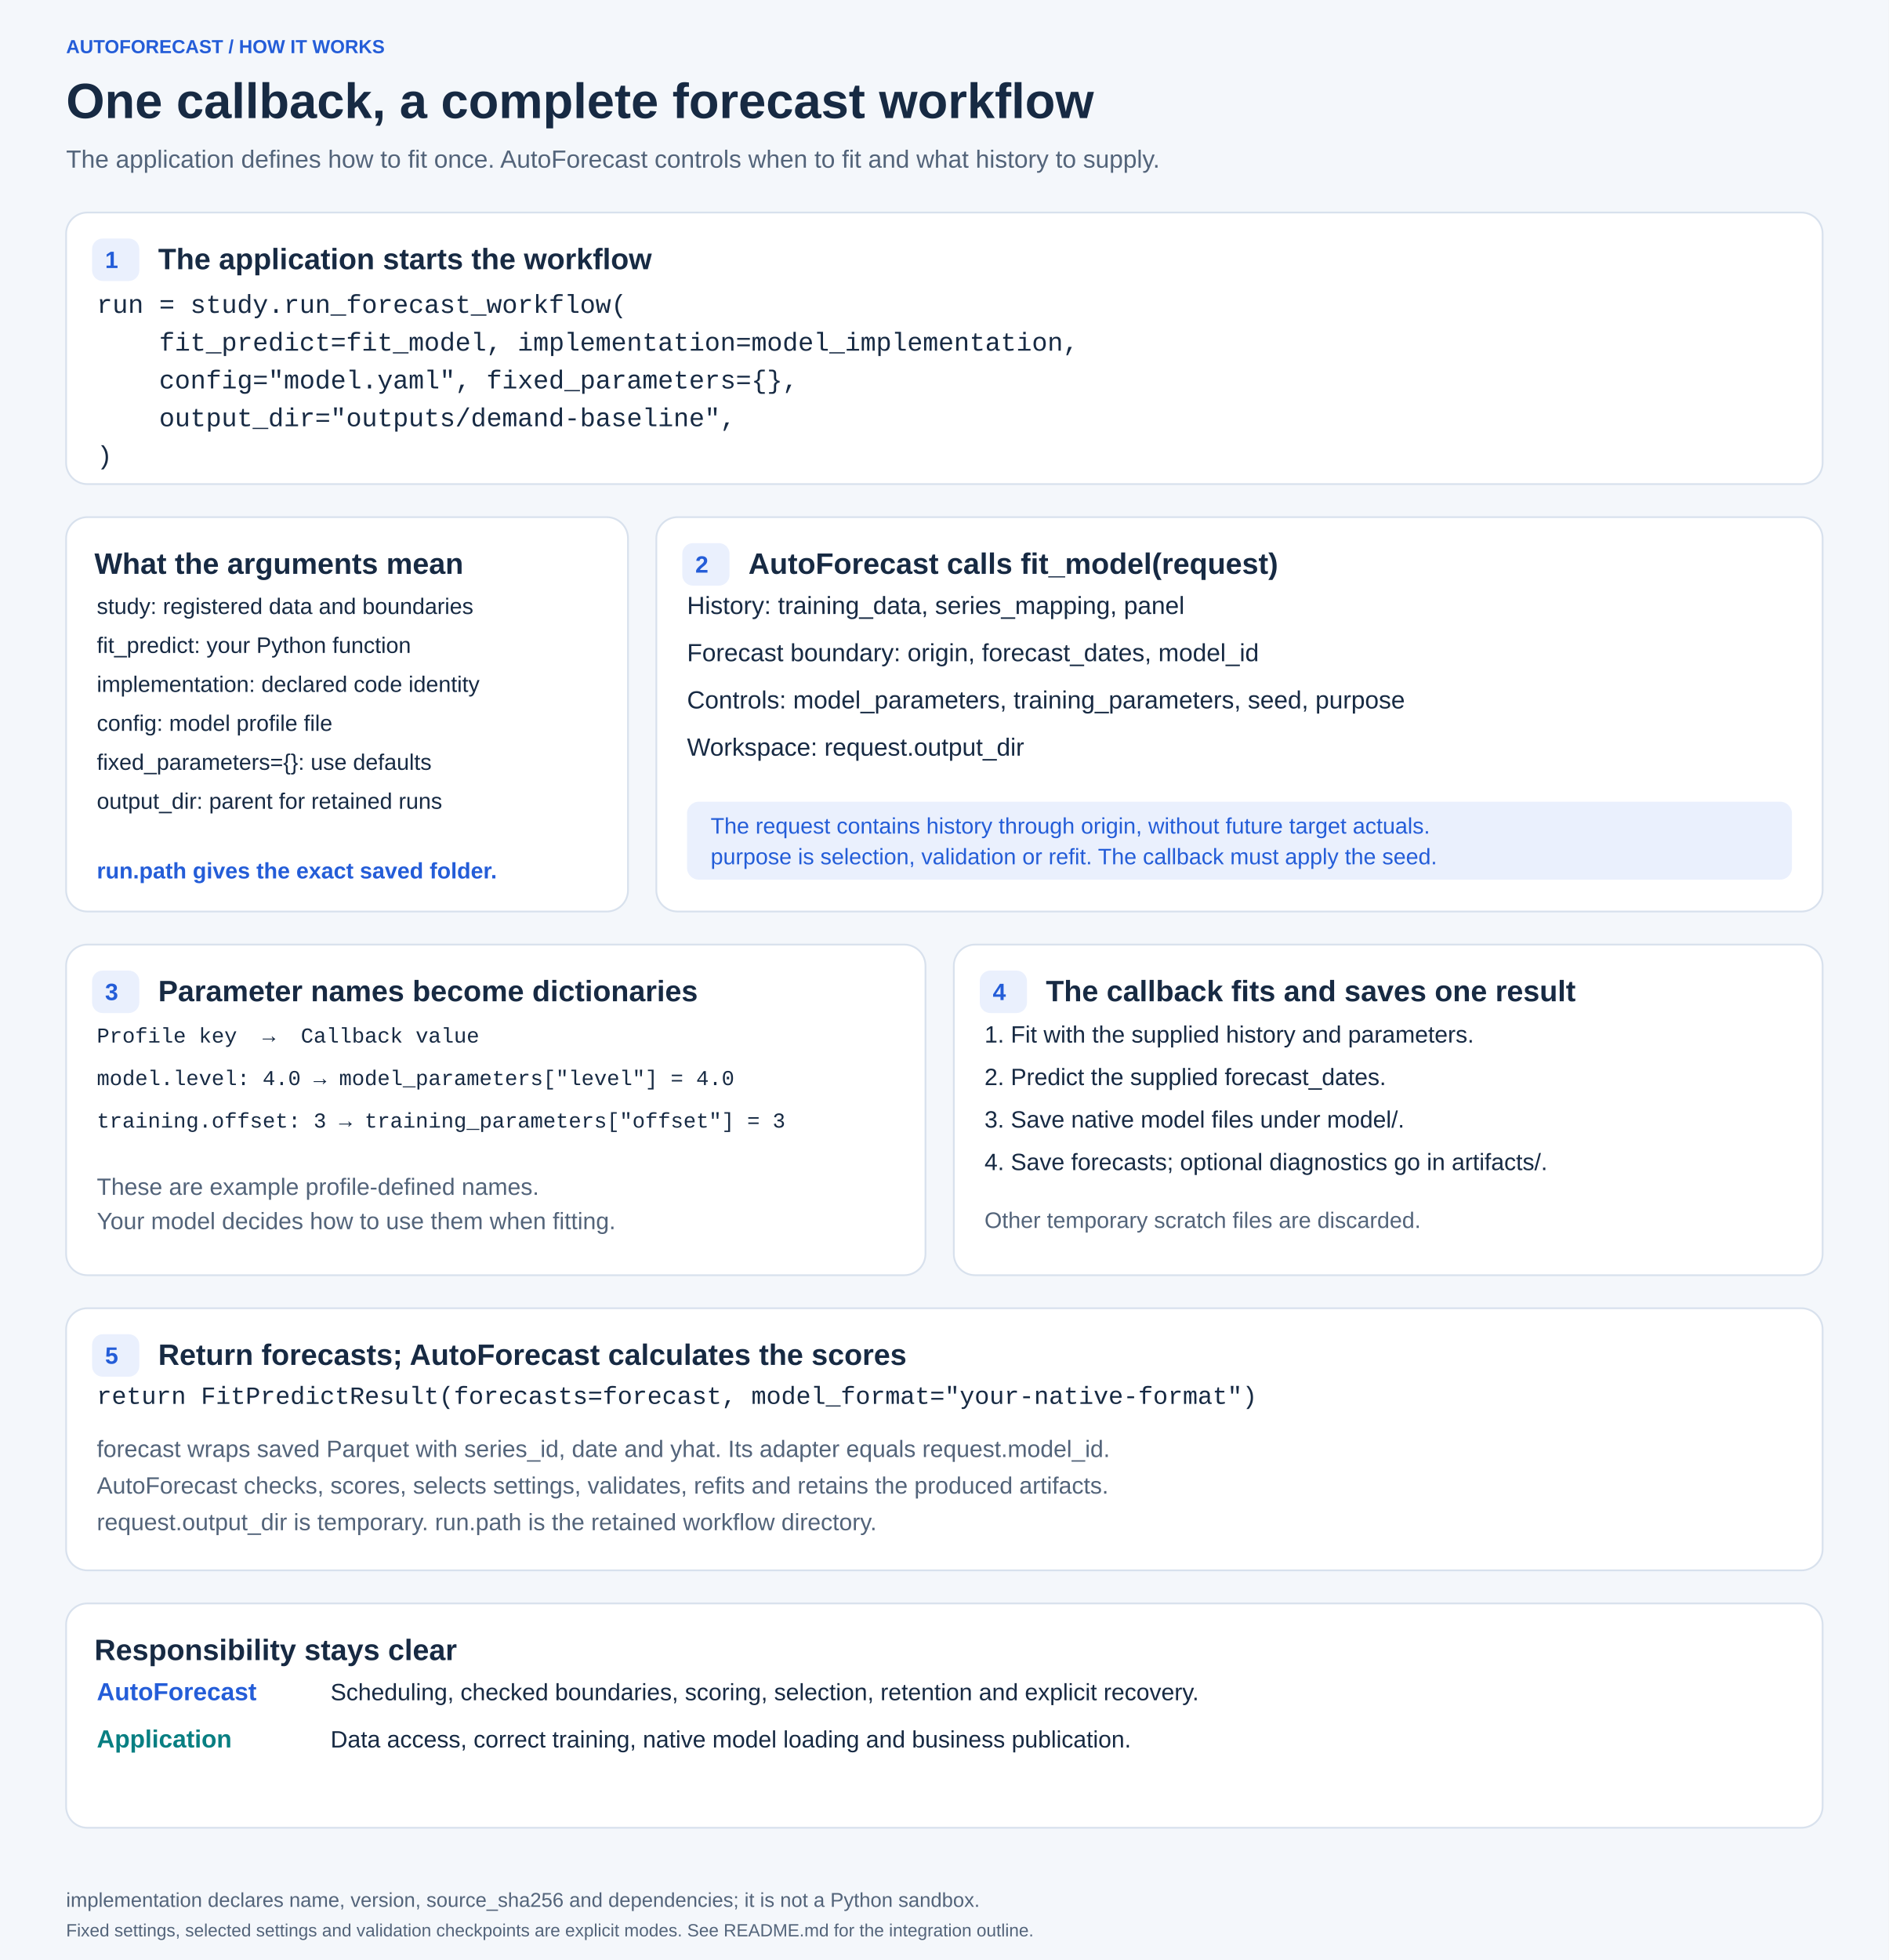
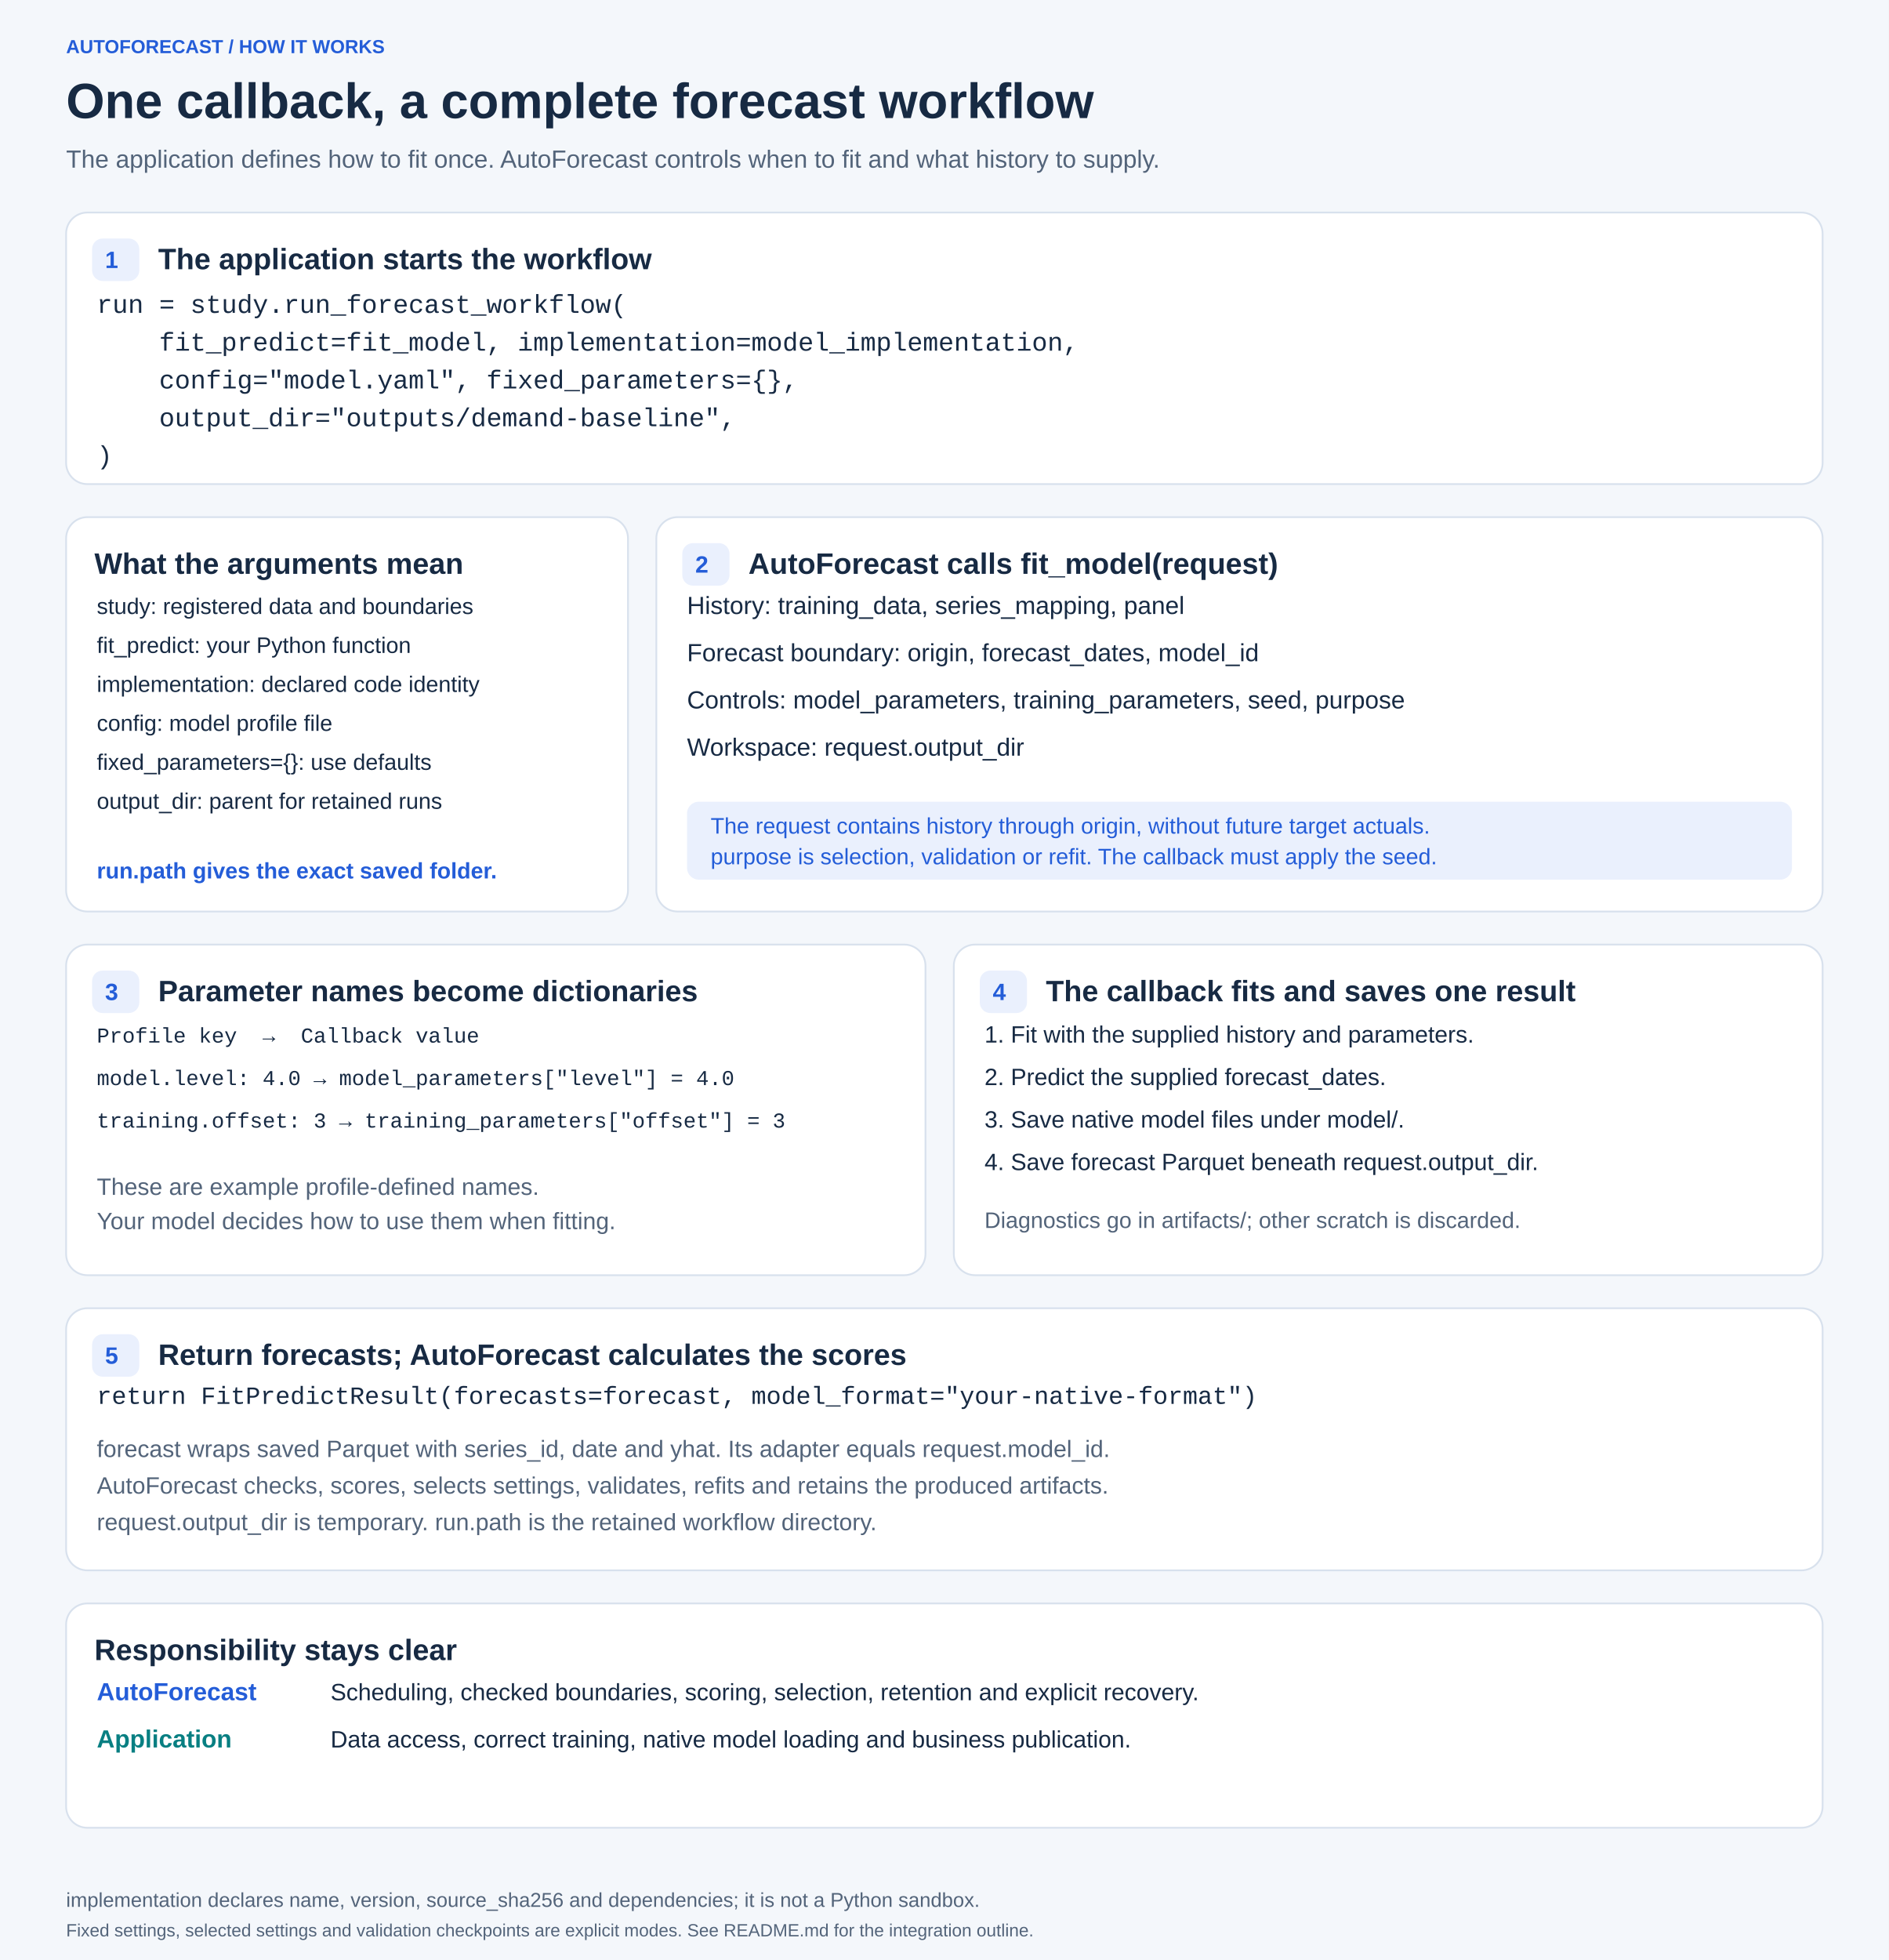
<svg xmlns="http://www.w3.org/2000/svg" width="1600" height="1660" viewBox="0 0 1600 1660" role="img" aria-labelledby="title desc">
  <defs>
    <marker id="arrow" viewBox="0 0 10 10" refX="9" refY="5" markerWidth="8" markerHeight="8" orient="auto-start-reverse">
      <path d="M 0 0 L 10 5 L 0 10 z" fill="#245DD8" />
    </marker>
  </defs>
  <rect x="0" y="0" width="1600" height="1660" rx="0" fill="#F4F7FB" />
  <text x="56" y="45" font-family="Arial, sans-serif" font-size="16" fill="#245DD8" xml:space="preserve" font-weight="700">AUTOFORECAST / HOW IT WORKS</text>
  <text x="56" y="100" font-family="Arial, sans-serif" font-size="42" fill="#172A43" xml:space="preserve" font-weight="700">One callback, a complete forecast workflow</text>
  <text x="56" y="142" font-family="Arial, sans-serif" font-size="21" fill="#53647A" xml:space="preserve">The application defines how to fit once. AutoForecast controls when to fit and what history to supply.</text>
  <rect x="56" y="180" width="1488" height="230" rx="18" fill="white" stroke="#D8E1ED" stroke-width="1.5" />
  <rect x="78" y="202" width="40" height="36" rx="9" fill="#EAF0FD" />
  <text x="89" y="227" font-family="Arial, sans-serif" font-size="20" fill="#245DD8" xml:space="preserve" font-weight="700">1</text>
  <text x="134" y="228" font-family="Arial, sans-serif" font-size="25" fill="#172A43" xml:space="preserve" font-weight="700">The application starts the workflow</text>
  <text x="82" y="265" font-family="Courier New, monospace" font-size="22" fill="#172A43" xml:space="preserve">run = study.run_forecast_workflow(</text>
  <text x="82" y="297" font-family="Courier New, monospace" font-size="22" fill="#172A43" xml:space="preserve">    fit_predict=fit_model, implementation=model_implementation,</text>
  <text x="82" y="329" font-family="Courier New, monospace" font-size="22" fill="#172A43" xml:space="preserve">    config="model.yaml", fixed_parameters={},</text>
  <text x="82" y="361" font-family="Courier New, monospace" font-size="22" fill="#172A43" xml:space="preserve">    output_dir="outputs/demand-baseline",</text>
  <text x="82" y="393" font-family="Courier New, monospace" font-size="22" fill="#172A43" xml:space="preserve">)</text>
  <rect x="56" y="438" width="476" height="334" rx="18" fill="white" stroke="#D8E1ED" stroke-width="1.5" />
  <text x="80" y="486" font-family="Arial, sans-serif" font-size="25" fill="#172A43" xml:space="preserve" font-weight="700">What the arguments mean</text>
  <text x="82" y="520" font-family="Arial, sans-serif" font-size="19" fill="#172A43" xml:space="preserve">study: registered data and boundaries</text>
  <text x="82" y="553" font-family="Arial, sans-serif" font-size="19" fill="#172A43" xml:space="preserve">fit_predict: your Python function</text>
  <text x="82" y="586" font-family="Arial, sans-serif" font-size="19" fill="#172A43" xml:space="preserve">implementation: declared code identity</text>
  <text x="82" y="619" font-family="Arial, sans-serif" font-size="19" fill="#172A43" xml:space="preserve">config: model profile file</text>
  <text x="82" y="652" font-family="Arial, sans-serif" font-size="19" fill="#172A43" xml:space="preserve">fixed_parameters={}: use defaults</text>
  <text x="82" y="685" font-family="Arial, sans-serif" font-size="19" fill="#172A43" xml:space="preserve">output_dir: parent for retained runs</text>
  <text x="82" y="744" font-family="Arial, sans-serif" font-size="19" fill="#245DD8" xml:space="preserve" font-weight="700">run.path gives the exact saved folder.</text>
  <rect x="556" y="438" width="988" height="334" rx="18" fill="white" stroke="#D8E1ED" stroke-width="1.5" />
  <rect x="578" y="460" width="40" height="36" rx="9" fill="#EAF0FD" />
  <text x="589" y="485" font-family="Arial, sans-serif" font-size="20" fill="#245DD8" xml:space="preserve" font-weight="700">2</text>
  <text x="634" y="486" font-family="Arial, sans-serif" font-size="25" fill="#172A43" xml:space="preserve" font-weight="700">AutoForecast calls fit_model(request)</text>
  <text x="582" y="520" font-family="Arial, sans-serif" font-size="21" fill="#172A43" xml:space="preserve">History: training_data, series_mapping, panel</text>
  <text x="582" y="560" font-family="Arial, sans-serif" font-size="21" fill="#172A43" xml:space="preserve">Forecast boundary: origin, forecast_dates, model_id</text>
  <text x="582" y="600" font-family="Arial, sans-serif" font-size="21" fill="#172A43" xml:space="preserve">Controls: model_parameters, training_parameters, seed, purpose</text>
  <text x="582" y="640" font-family="Arial, sans-serif" font-size="21" fill="#172A43" xml:space="preserve">Workspace: request.output_dir</text>
  <rect x="582" y="679" width="936" height="66" rx="10" fill="#EAF0FD" />
  <text x="602" y="706" font-family="Arial, sans-serif" font-size="19" fill="#245DD8" xml:space="preserve">The request contains history through origin, without future target actuals.</text>
  <text x="602" y="732" font-family="Arial, sans-serif" font-size="19" fill="#245DD8" xml:space="preserve">purpose is selection, validation or refit. The callback must apply the seed.</text>
  <rect x="56" y="800" width="728" height="280" rx="18" fill="white" stroke="#D8E1ED" stroke-width="1.5" />
  <rect x="78" y="822" width="40" height="36" rx="9" fill="#EAF0FD" />
  <text x="89" y="847" font-family="Arial, sans-serif" font-size="20" fill="#245DD8" xml:space="preserve" font-weight="700">3</text>
  <text x="134" y="848" font-family="Arial, sans-serif" font-size="25" fill="#172A43" xml:space="preserve" font-weight="700">Parameter names become dictionaries</text>
  <text x="82" y="883" font-family="Courier New, monospace" font-size="18" fill="#172A43" xml:space="preserve">Profile key  →  Callback value</text>
  <text x="82" y="919" font-family="Courier New, monospace" font-size="18" fill="#172A43" xml:space="preserve">model.level: 4.0 → model_parameters["level"] = 4.0</text>
  <text x="82" y="955" font-family="Courier New, monospace" font-size="18" fill="#172A43" xml:space="preserve">training.offset: 3 → training_parameters["offset"] = 3</text>
  <text x="82" y="1012" font-family="Arial, sans-serif" font-size="20" fill="#53647A" xml:space="preserve">These are example profile-defined names.</text>
  <text x="82" y="1041" font-family="Arial, sans-serif" font-size="20" fill="#53647A" xml:space="preserve">Your model decides how to use them when fitting.</text>
  <rect x="808" y="800" width="736" height="280" rx="18" fill="white" stroke="#D8E1ED" stroke-width="1.5" />
  <rect x="830" y="822" width="40" height="36" rx="9" fill="#EAF0FD" />
  <text x="841" y="847" font-family="Arial, sans-serif" font-size="20" fill="#245DD8" xml:space="preserve" font-weight="700">4</text>
  <text x="886" y="848" font-family="Arial, sans-serif" font-size="25" fill="#172A43" xml:space="preserve" font-weight="700">The callback fits and saves one result</text>
  <text x="834" y="883" font-family="Arial, sans-serif" font-size="20" fill="#172A43" xml:space="preserve">1. Fit with the supplied history and parameters.</text>
  <text x="834" y="919" font-family="Arial, sans-serif" font-size="20" fill="#172A43" xml:space="preserve">2. Predict the supplied forecast_dates.</text>
  <text x="834" y="955" font-family="Arial, sans-serif" font-size="20" fill="#172A43" xml:space="preserve">3. Save native model files under model/.</text>
-   <text x="834" y="991" font-family="Arial, sans-serif" font-size="20" fill="#172A43" xml:space="preserve">4. Save forecasts; optional diagnostics go in artifacts/.</text>
-   <text x="834" y="1040" font-family="Arial, sans-serif" font-size="19" fill="#53647A" xml:space="preserve">Other temporary scratch files are discarded.</text>
+   <text x="834" y="991" font-family="Arial, sans-serif" font-size="20" fill="#172A43" xml:space="preserve">4. Save forecast Parquet beneath request.output_dir.</text>
+   <text x="834" y="1040" font-family="Arial, sans-serif" font-size="19" fill="#53647A" xml:space="preserve">Diagnostics go in artifacts/; other scratch is discarded.</text>
  <rect x="56" y="1108" width="1488" height="222" rx="18" fill="white" stroke="#D8E1ED" stroke-width="1.5" />
  <rect x="78" y="1130" width="40" height="36" rx="9" fill="#EAF0FD" />
  <text x="89" y="1155" font-family="Arial, sans-serif" font-size="20" fill="#245DD8" xml:space="preserve" font-weight="700">5</text>
  <text x="134" y="1156" font-family="Arial, sans-serif" font-size="25" fill="#172A43" xml:space="preserve" font-weight="700">Return forecasts; AutoForecast calculates the scores</text>
  <text x="82" y="1189" font-family="Courier New, monospace" font-size="21" fill="#172A43" xml:space="preserve">return FitPredictResult(forecasts=forecast, model_format="your-native-format")</text>
  <text x="82" y="1234" font-family="Arial, sans-serif" font-size="20" fill="#53647A" xml:space="preserve">forecast wraps saved Parquet with series_id, date and yhat. Its adapter equals request.model_id.</text>
  <text x="82" y="1265" font-family="Arial, sans-serif" font-size="20" fill="#53647A" xml:space="preserve">AutoForecast checks, scores, selects settings, validates, refits and retains the produced artifacts.</text>
  <text x="82" y="1296" font-family="Arial, sans-serif" font-size="20" fill="#53647A" xml:space="preserve">request.output_dir is temporary. run.path is the retained workflow directory.</text>
  <rect x="56" y="1358" width="1488" height="190" rx="18" fill="white" stroke="#D8E1ED" stroke-width="1.5" />
  <text x="80" y="1406" font-family="Arial, sans-serif" font-size="25" fill="#172A43" xml:space="preserve" font-weight="700">Responsibility stays clear</text>
  <text x="82" y="1440" font-family="Arial, sans-serif" font-size="21" fill="#245DD8" xml:space="preserve" font-weight="700">AutoForecast</text>
  <text x="280" y="1440" font-family="Arial, sans-serif" font-size="20" fill="#172A43" xml:space="preserve">Scheduling, checked boundaries, scoring, selection, retention and explicit recovery.</text>
  <text x="82" y="1480" font-family="Arial, sans-serif" font-size="21" fill="#087F82" xml:space="preserve" font-weight="700">Application</text>
  <text x="280" y="1480" font-family="Arial, sans-serif" font-size="20" fill="#172A43" xml:space="preserve">Data access, correct training, native model loading and business publication.</text>
  <text x="56" y="1615" font-family="Arial, sans-serif" font-size="17" fill="#53647A" xml:space="preserve">implementation declares name, version, source_sha256 and dependencies; it is not a Python sandbox.</text>
  <text x="56" y="1640" font-family="Arial, sans-serif" font-size="15" fill="#53647A" xml:space="preserve">Fixed settings, selected settings and validation checkpoints are explicit modes. See README.md for the integration outline.</text>
</svg>
